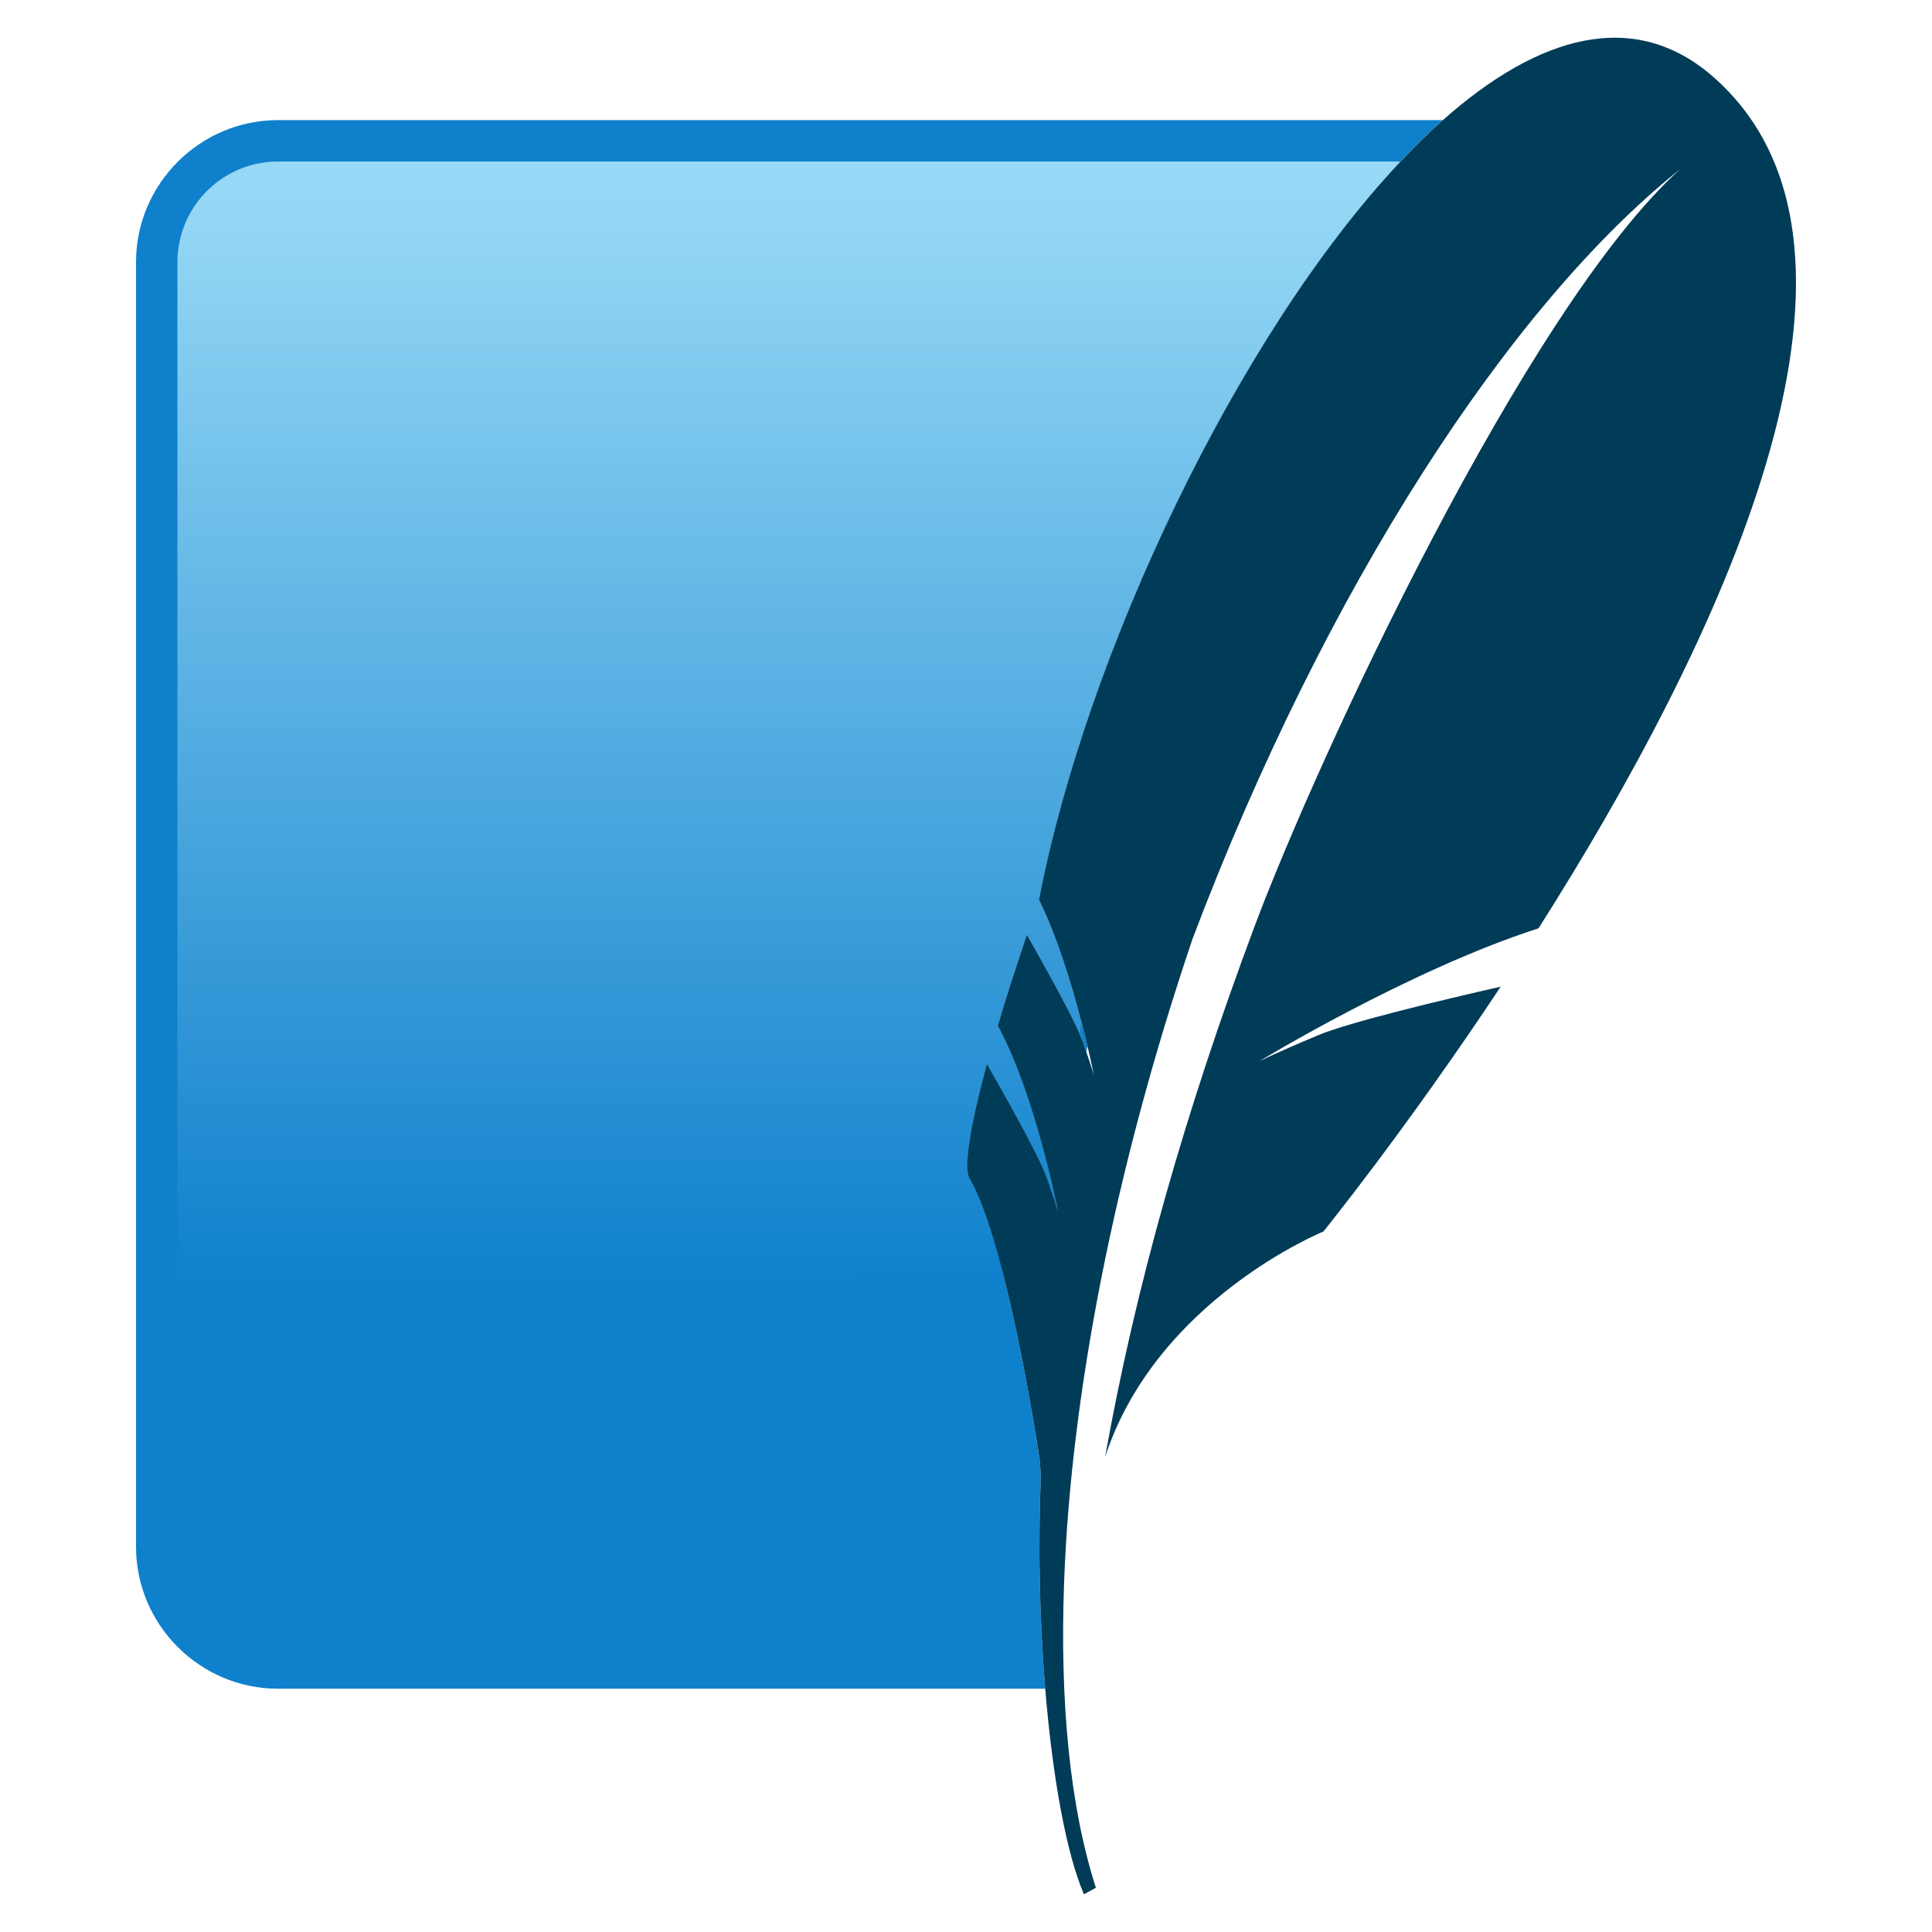
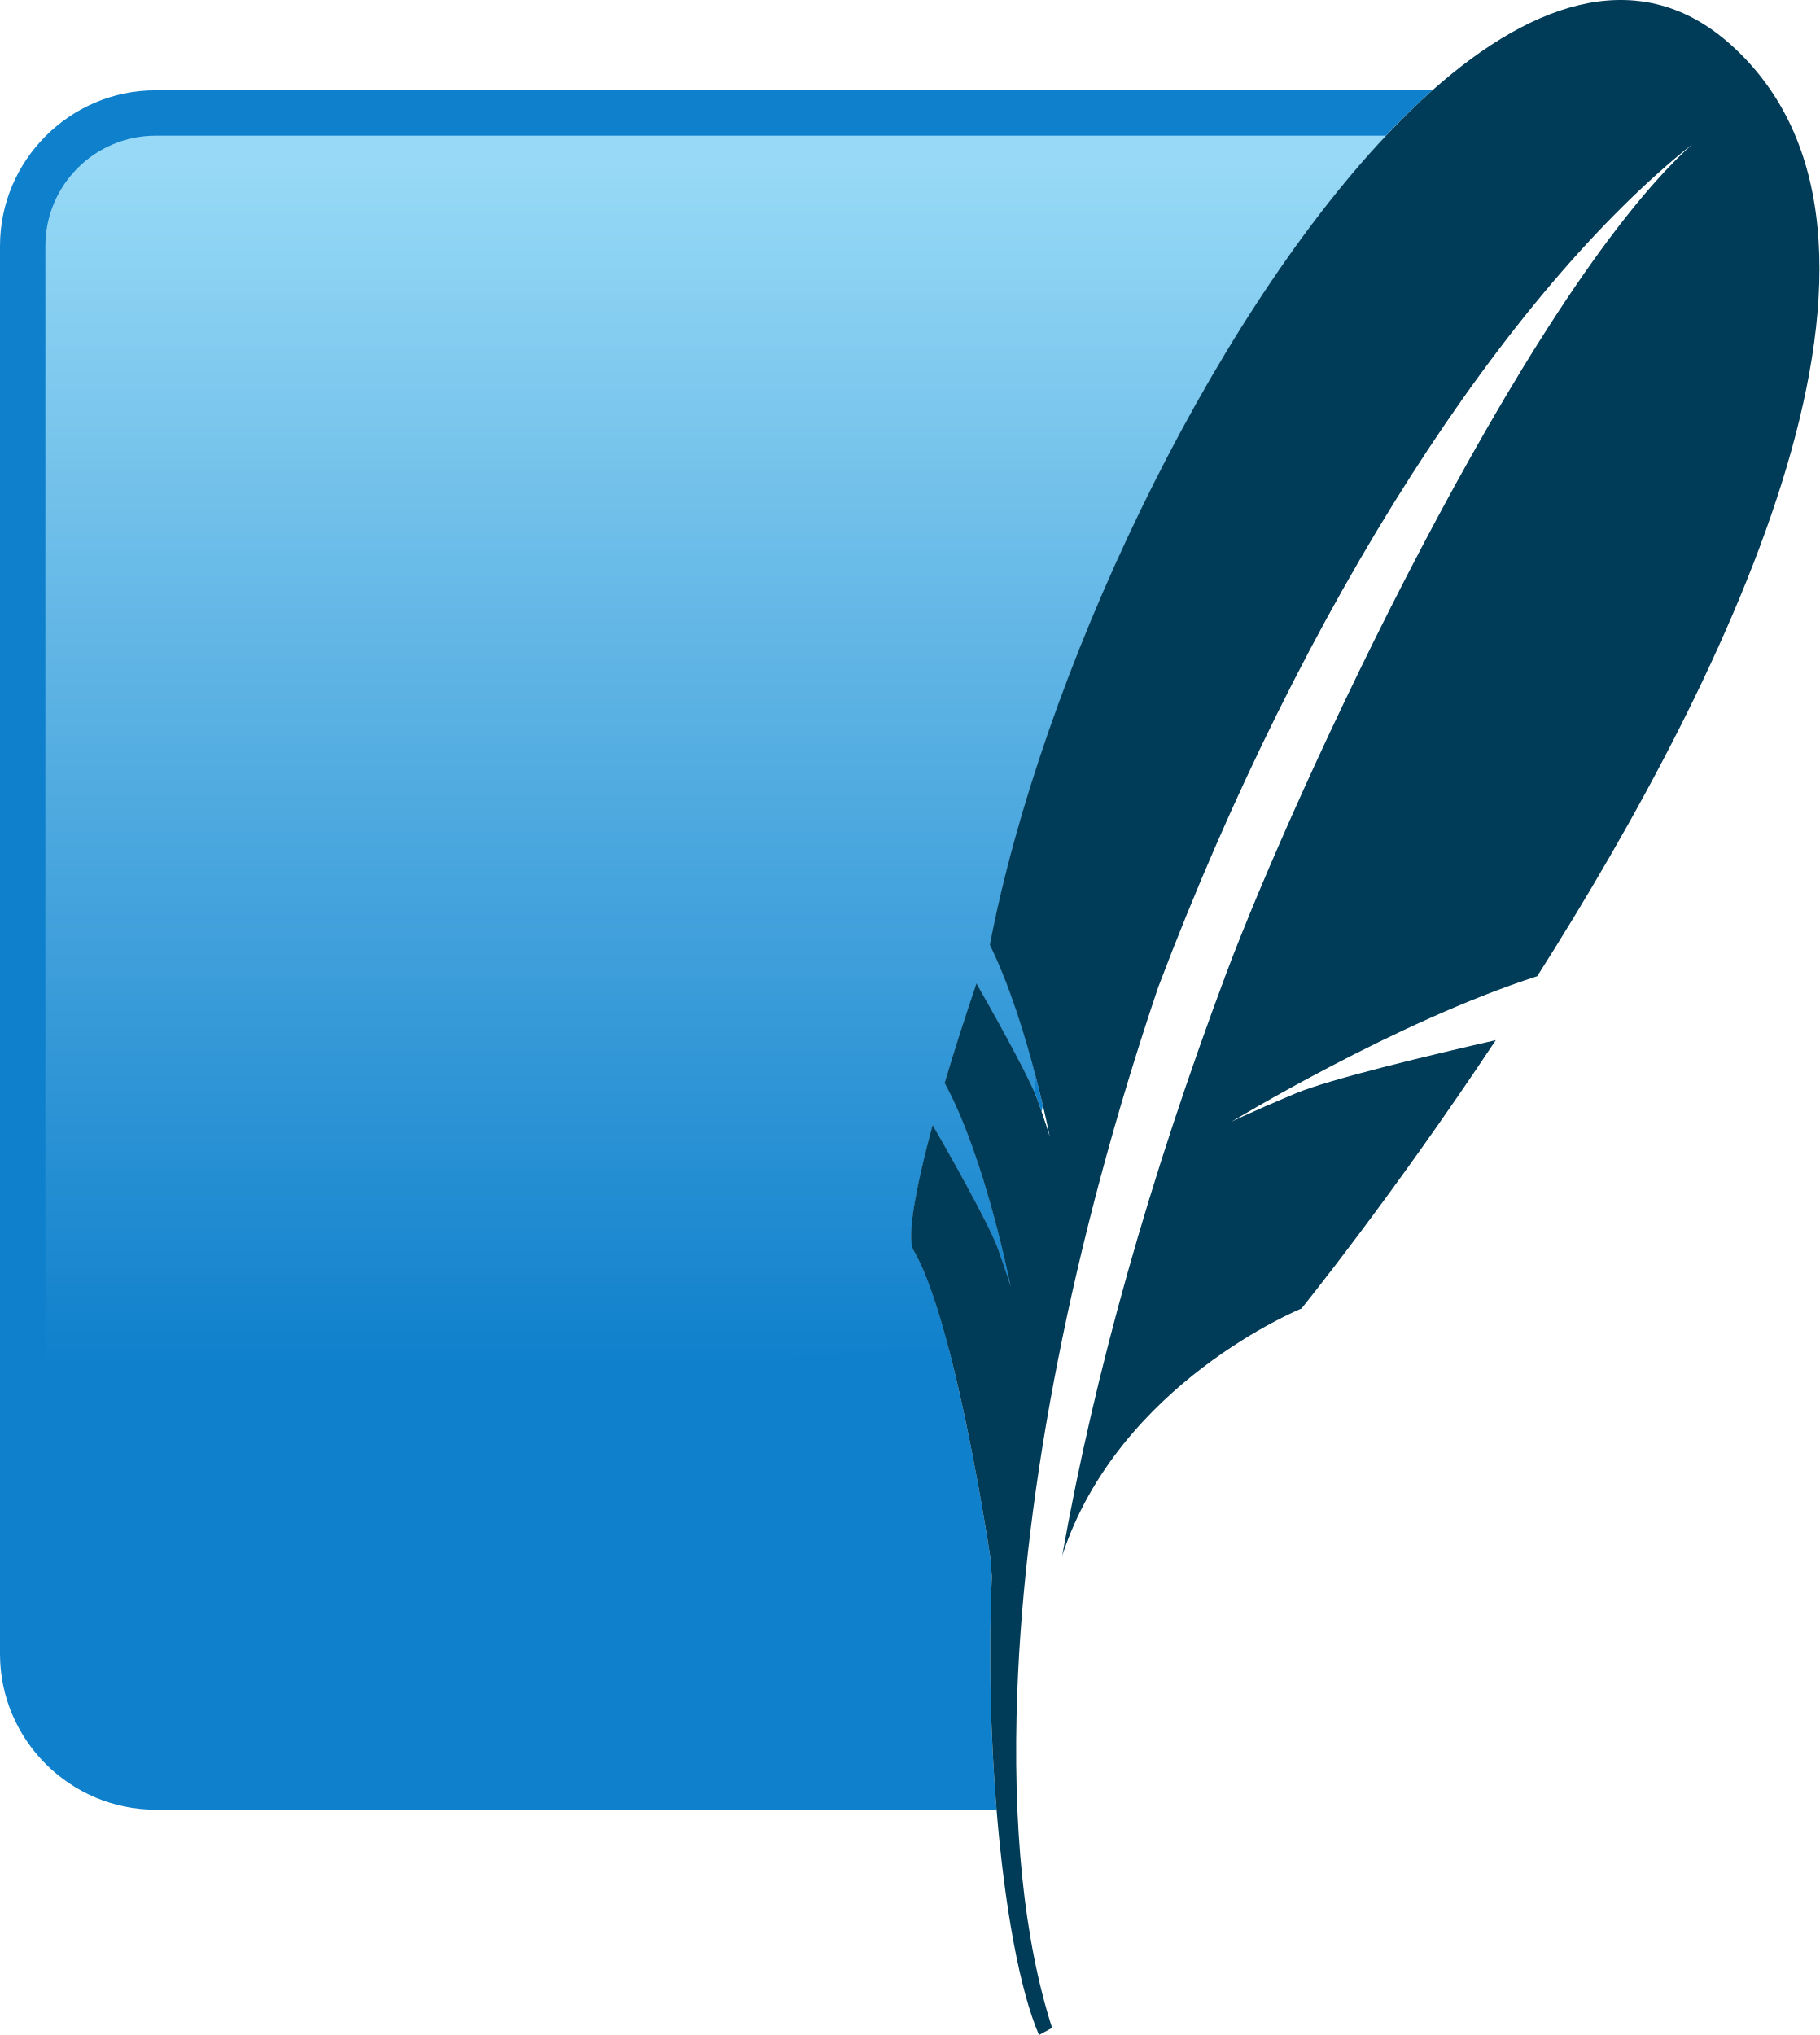
- <svg xmlns="http://www.w3.org/2000/svg" xmlns:xlink="http://www.w3.org/1999/xlink" id="svg2985" version="1.1" width="256" height="256" xml:space="preserve">
+ <svg xmlns="http://www.w3.org/2000/svg" xmlns:xlink="http://www.w3.org/1999/xlink" id="svg2985" version="1.1" width="219.955" height="246" xml:space="preserve">
  <defs id="defs2989">
    <linearGradient x1="0" y1="0" x2="1" y2="0" gradientUnits="userSpaceOnUse" gradientTransform="matrix(-4.02e-6,-91.8907,-91.8907,4.02e-6,85.8809,161.434)" spreadMethod="pad" id="linearGradient3027">
      <stop style="stop-opacity:1;stop-color:#97d9f6" offset="0" id="stop3029" />
      <stop style="stop-opacity:1;stop-color:#0f80cc" offset="0.92" id="stop3031" />
      <stop style="stop-opacity:1;stop-color:#0f80cc" offset="1" id="stop3033" />
    </linearGradient>
    <linearGradient xlink:href="#linearGradient3027" id="linearGradient5421" gradientUnits="userSpaceOnUse" gradientTransform="matrix(-4.02e-7,-9.18907,-9.18907,4.02e-7,8.58809,16.1434)" spreadMethod="pad" x1="-15.615" y1="-9.108" x2="-6.741" y2="-9.108" />
    <linearGradient xlink:href="#linearGradient3027" id="linearGradient3003" gradientUnits="userSpaceOnUse" gradientTransform="matrix(-4.02e-7,-9.18907,-9.18907,4.02e-7,8.58809,16.1434)" spreadMethod="pad" x1="-15.615" y1="-9.108" x2="-6.741" y2="-9.108" />
  </defs>
-   <g id="g2993" transform="matrix(1.25,0,0,-1.25,-41.57475,299.7837)">
+   <g id="g2993" transform="matrix(1.25,0,0,-1.25,-59.59745,294.7837)">
    <g id="g2998" transform="matrix(1.551243,0,0,1.551243,-16.32603,-27.71835)">
-       <path d="m 103.096,71.596 c -0.057,0.722 -0.091,1.191 -0.091,1.191 0,0 -2.189,14.758 -4.795,19.162 -0.412,0.698 0.045,3.565 1.195,7.812 0.672,-1.163 3.511,-6.137 4.082,-7.74 0.642,-1.812 0.777,-2.331 0.777,-2.331 0,0 -1.557,8.011 -4.112,12.686 0.56,1.89 1.229,3.979 1.986,6.212 0.968,-1.698 3.285,-5.809 3.795,-7.235 0.103,-0.293 0.19,-0.542 0.268,-0.77 0.025,0.137 0.05,0.274 0.075,0.411 -0.585,2.482 -1.734,6.801 -3.307,9.992 3.49,18.165 15.393,42.445 27.596,53.278 l -79.605,0 c -5.335,0 -9.7,-4.366 -9.7,-9.701 l 0,-87.789 c 0,-5.335 4.365,-9.7 9.7,-9.7 l 52.43,0 c -0.378,4.576 -0.504,9.639 -0.294,14.522" style="fill:#0f80cc;fill-opacity:1;fill-rule:nonzero;stroke:none" id="path3005" />
-       <path d="m 99.406,99.761 c 0.672,-1.163 3.511,-6.137 4.082,-7.74 0.642,-1.812 0.777,-2.331 0.777,-2.331 0,0 -1.557,8.011 -4.112,12.686 0.56,1.89 1.229,3.979 1.986,6.212 0.885,-1.553 2.896,-5.12 3.623,-6.81 0.027,0.319 0.054,0.638 0.082,0.954 -0.644,2.475 -1.622,5.715 -2.874,8.254 3.214,16.725 13.559,38.625 24.704,50.448 l -76.713,0 c -3.788,0 -6.871,-3.082 -6.871,-6.871 l 0,-81.384 c 17.374,6.668 38.323,12.763 56.353,12.502 -0.669,2.581 -1.431,4.915 -2.232,6.268 -0.412,0.698 0.045,3.565 1.195,7.812" style="fill:url(#linearGradient3003);fill-opacity:1;fill-rule:nonzero;stroke:none" id="path3035" />
+       <path d="m 103.096,71.596 c -0.057,0.722 -0.091,1.191 -0.091,1.191 0,0 -2.189,14.758 -4.795,19.162 -0.412,0.698 0.045,3.565 1.195,7.812 0.672,-1.163 3.511,-6.137 4.082,-7.74 0.642,-1.812 0.777,-2.331 0.777,-2.331 0,0 -1.557,8.011 -4.112,12.686 0.56,1.89 1.229,3.979 1.986,6.212 0.968,-1.698 3.285,-5.809 3.795,-7.235 0.103,-0.293 0.19,-0.542 0.268,-0.77 0.025,0.137 0.05,0.274 0.075,0.411 -0.585,2.482 -1.734,6.801 -3.307,9.992 3.49,18.165 15.393,42.445 27.596,53.278 H 50.96 c -5.335,0 -9.7,-4.366 -9.7,-9.701 V 66.774 c 0,-5.335 4.365,-9.7 9.7,-9.7 H 103.39 c -0.378,4.576 -0.504,9.639 -0.294,14.522" style="fill:#0f80cc;fill-opacity:1;fill-rule:nonzero;stroke:none" id="path3005" />
+       <path d="m 99.406,99.761 c 0.672,-1.163 3.511,-6.137 4.082,-7.74 0.642,-1.812 0.777,-2.331 0.777,-2.331 0,0 -1.557,8.011 -4.112,12.686 0.56,1.89 1.229,3.979 1.986,6.212 0.885,-1.553 2.896,-5.12 3.623,-6.81 0.027,0.319 0.054,0.638 0.082,0.954 -0.644,2.475 -1.622,5.715 -2.874,8.254 3.214,16.725 13.559,38.625 24.704,50.448 H 50.96 c -3.788,0 -6.871,-3.082 -6.871,-6.871 V 73.179 c 17.374,6.668 38.323,12.763 56.353,12.502 -0.669,2.581 -1.431,4.915 -2.232,6.268 -0.412,0.698 0.045,3.565 1.195,7.812" style="fill:url(#linearGradient3003);fill-opacity:1;fill-rule:nonzero;stroke:none" id="path3035" />
      <path d="m 149.133,167.137 c -5.452,4.862 -12.053,2.909 -18.568,-2.873 -0.967,-0.859 -1.932,-1.812 -2.892,-2.83 -11.145,-11.823 -21.49,-33.723 -24.704,-50.448 1.252,-2.539 2.23,-5.779 2.874,-8.254 0.165,-0.635 0.314,-1.231 0.433,-1.738 0.283,-1.2 0.435,-1.978 0.435,-1.978 0,0 -0.1,0.378 -0.51,1.567 -0.078,0.228 -0.165,0.477 -0.268,0.77 -0.044,0.121 -0.105,0.268 -0.172,0.425 -0.727,1.69 -2.738,5.257 -3.623,6.81 -0.757,-2.233 -1.426,-4.322 -1.986,-6.212 2.555,-4.675 4.112,-12.686 4.112,-12.686 0,0 -0.135,0.519 -0.777,2.331 -0.57,1.603 -3.409,6.577 -4.082,7.74 -1.15,-4.247 -1.607,-7.114 -1.195,-7.812 0.8,-1.353 1.562,-3.687 2.232,-6.268 1.512,-5.815 2.563,-12.894 2.563,-12.894 0,0 0.034,-0.469 0.091,-1.191 -0.21,-4.883 -0.084,-9.946 0.294,-14.522 0.501,-6.058 1.444,-11.262 2.646,-14.047 l 0.816,0.445 c -1.765,5.487 -2.482,12.678 -2.168,20.971 0.475,12.676 3.392,27.963 8.782,43.896 9.106,24.052 21.74,43.35 33.303,52.566 -10.539,-9.518 -24.803,-40.327 -29.073,-51.736 -4.781,-12.776 -8.169,-24.765 -10.211,-36.252 3.523,10.769 14.914,15.398 14.914,15.398 0,0 5.587,6.89 12.116,16.734 -3.911,-0.892 -10.333,-2.419 -12.484,-3.323 -3.173,-1.331 -4.028,-1.785 -4.028,-1.785 0,0 10.278,6.259 19.096,9.093 12.127,19.1 25.339,46.234 12.034,58.103" style="fill:#003b57;fill-opacity:1;fill-rule:nonzero;stroke:none" id="path3045" />
    </g>
  </g>
</svg>
